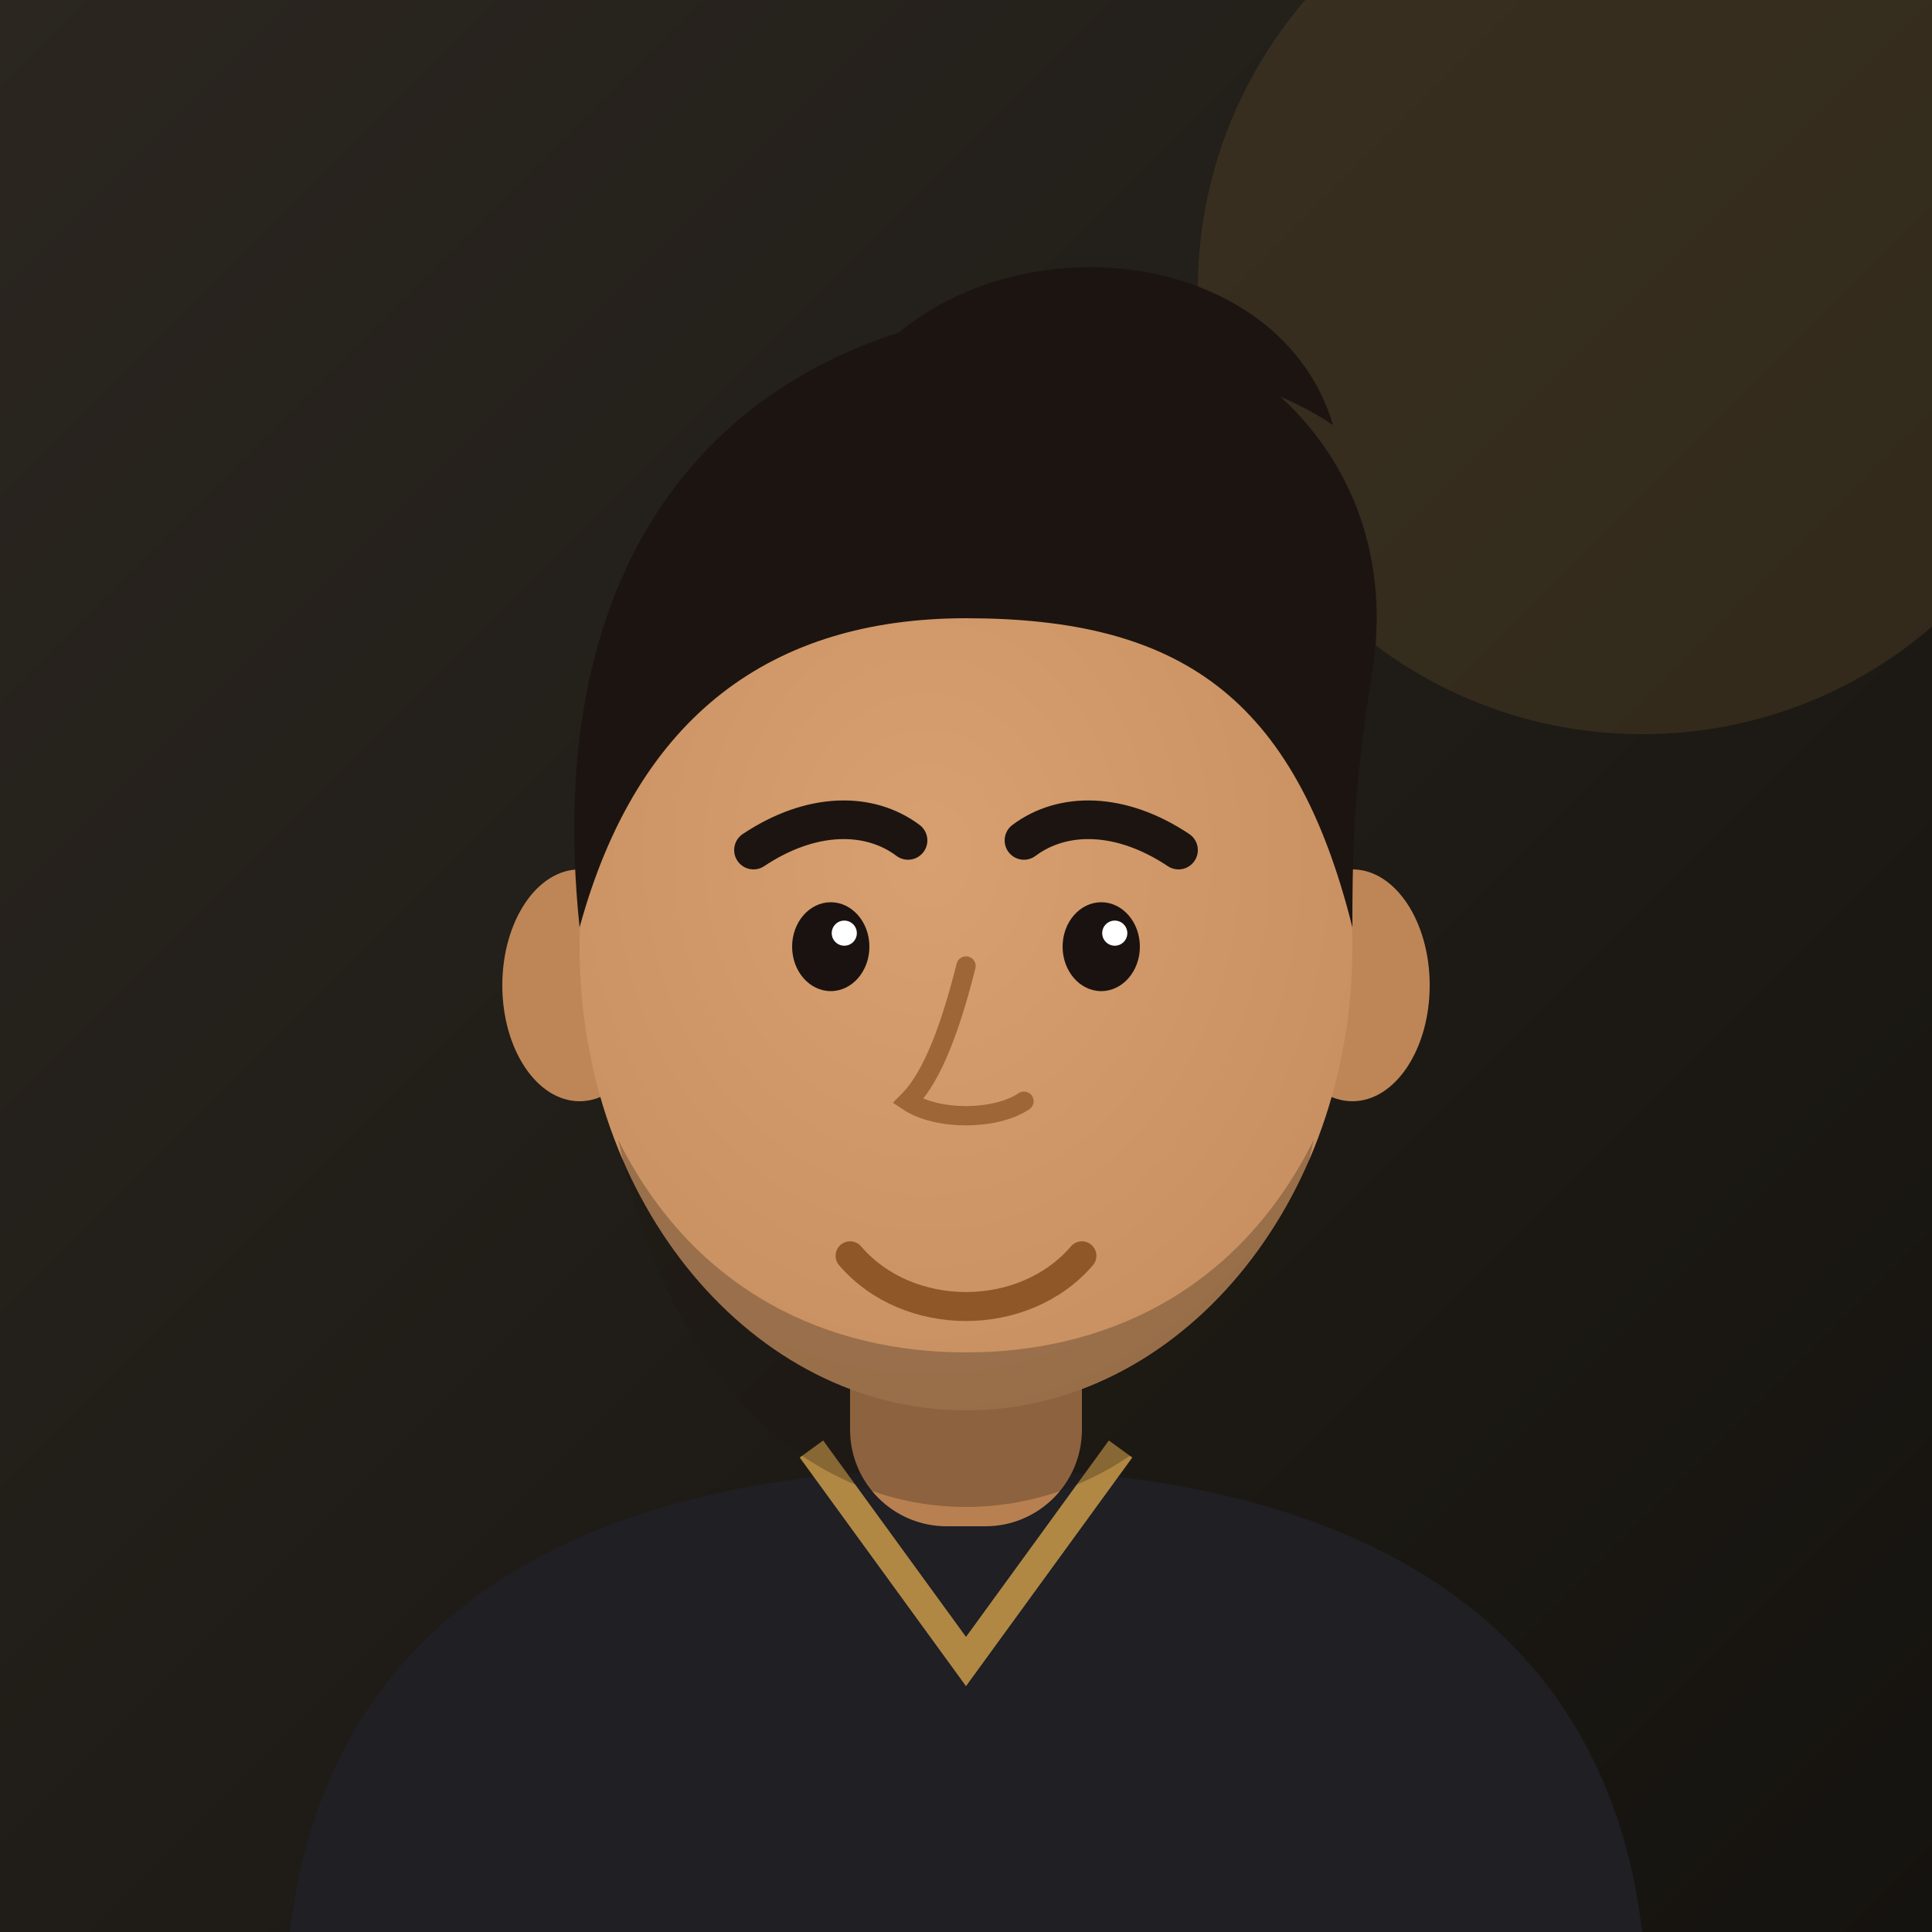
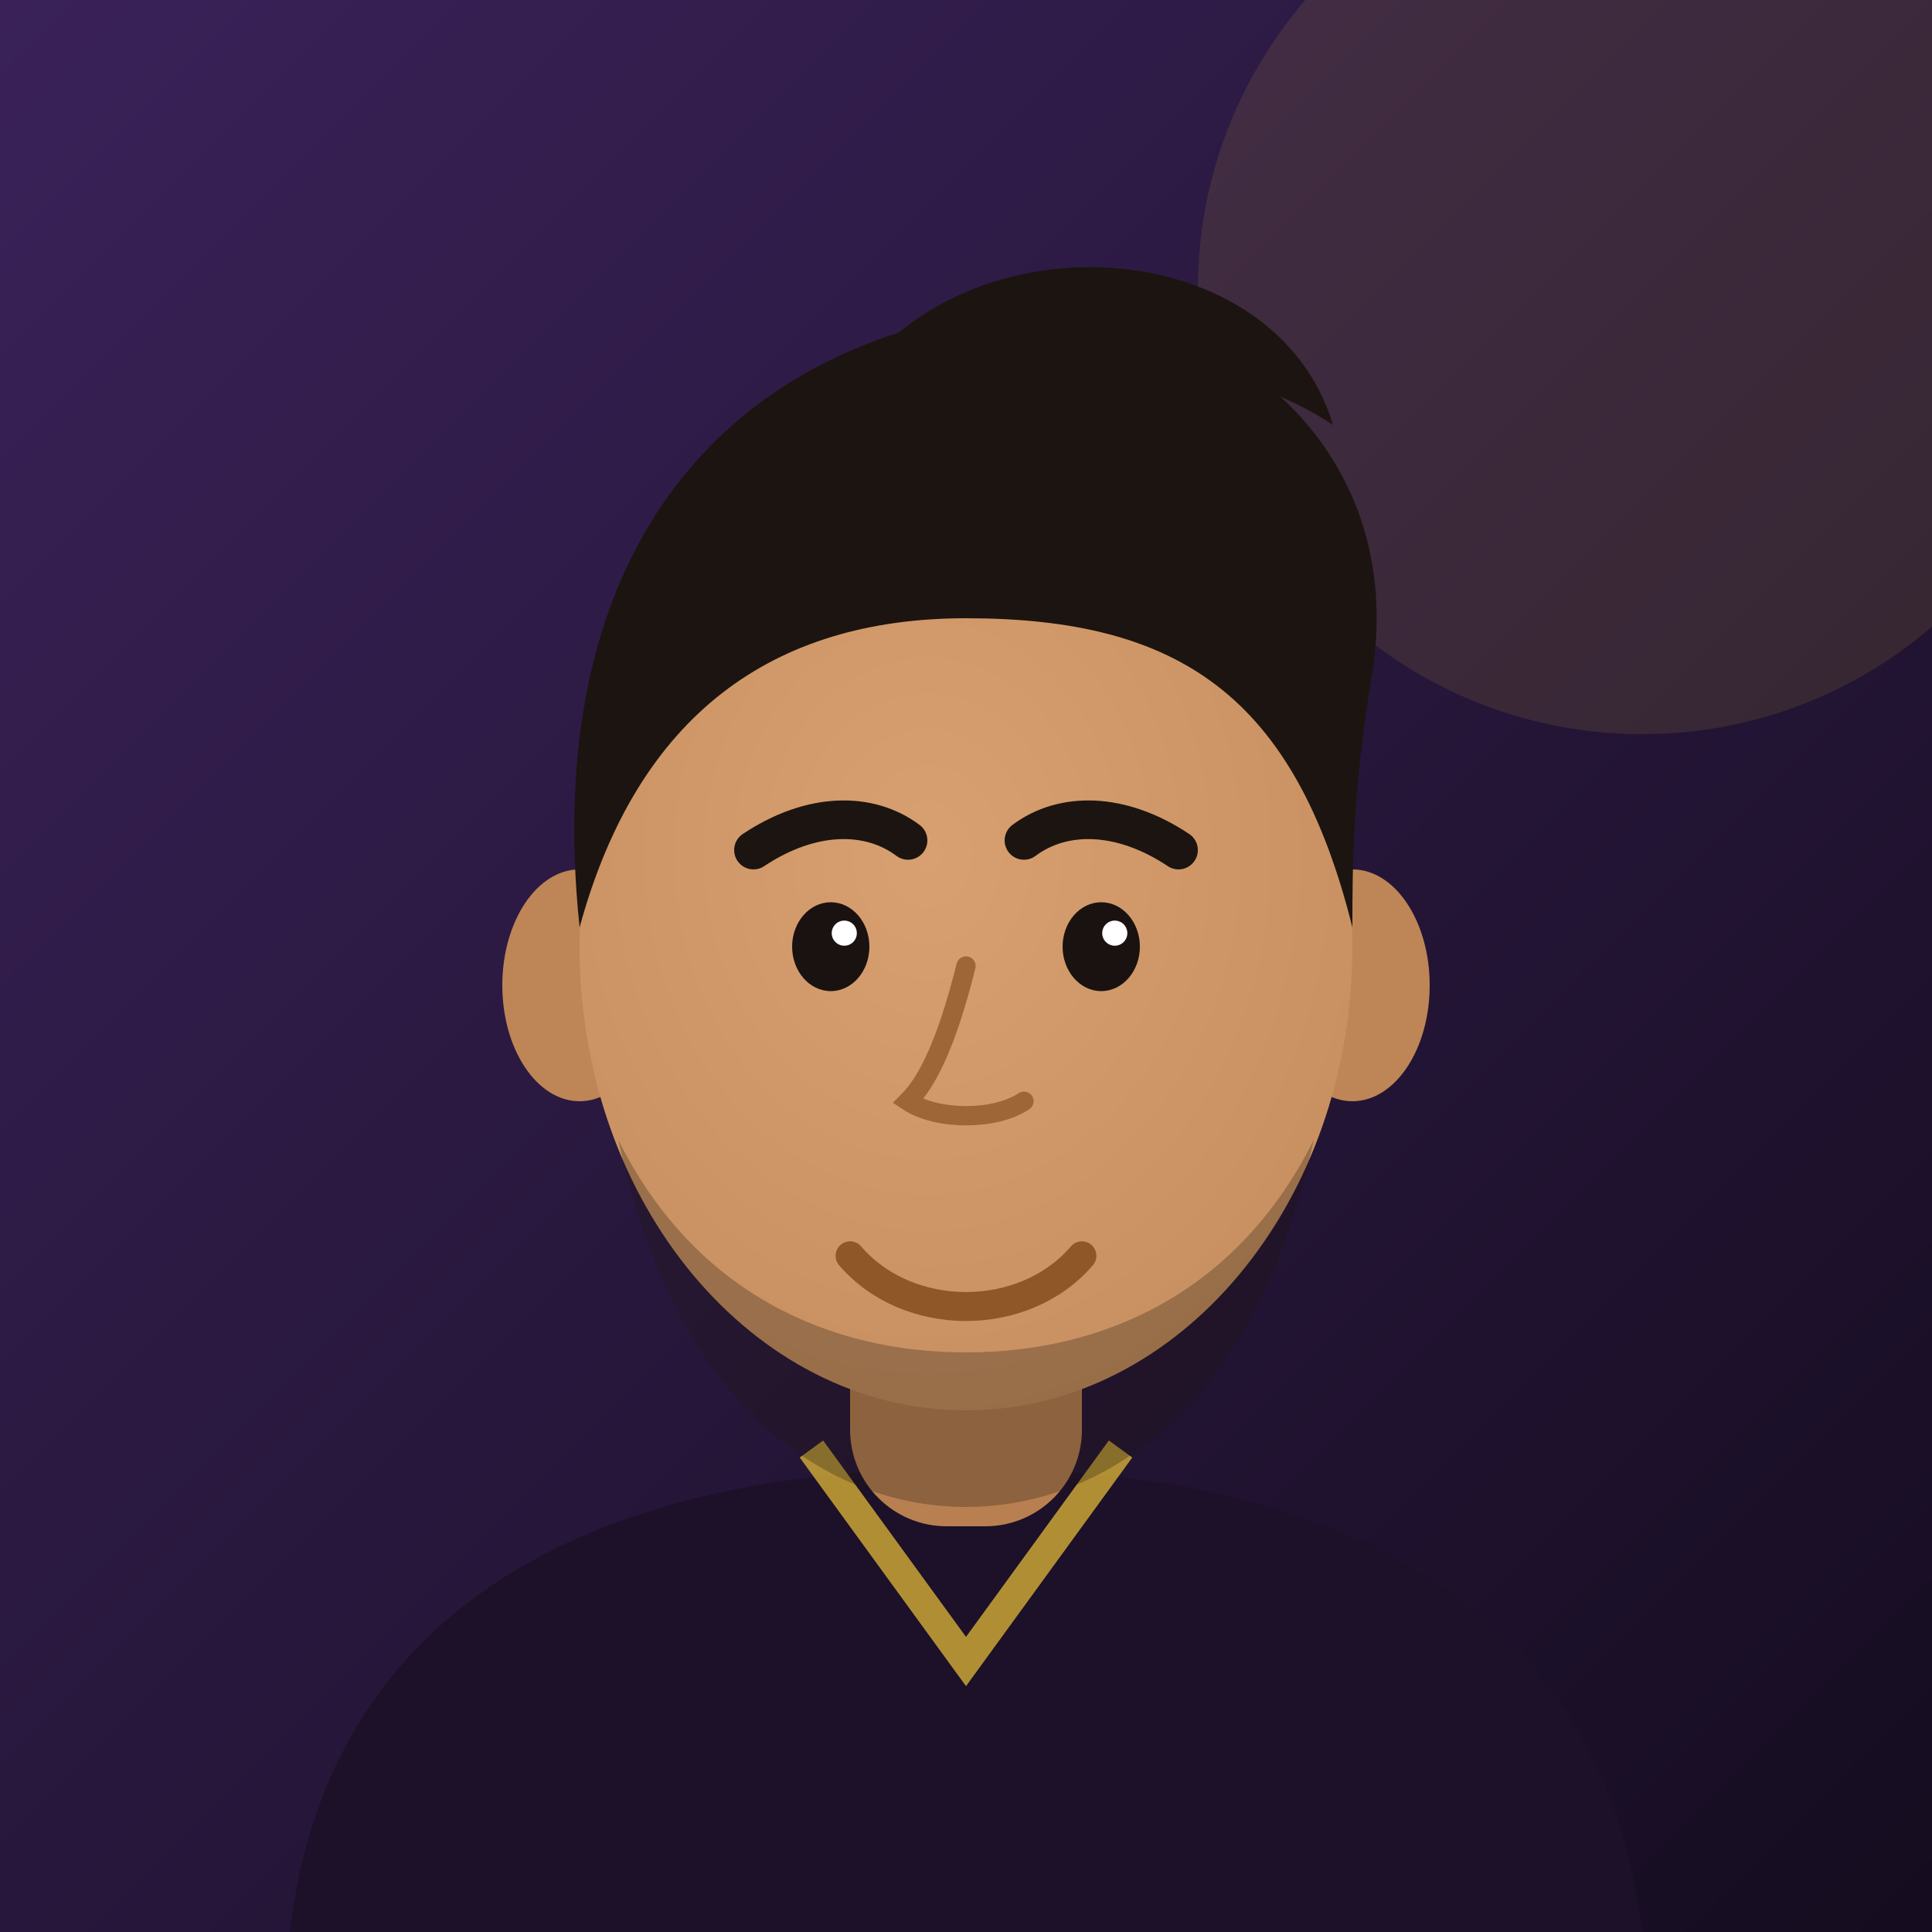
<svg xmlns="http://www.w3.org/2000/svg" viewBox="0 0 200 200" role="img">
  <defs>
-     <linearGradient id="bggjvavd" x1="0" y1="0" x2="1" y2="1">
-       <stop offset="0" stop-color="#2b2620" />
-       <stop offset="1" stop-color="#15130f" />
+     <linearGradient id="bgqdw2c6" x1="0" y1="0" x2="1" y2="1">
+       <stop offset="0" stop-color="#3a2259" />
+       <stop offset="1" stop-color="#150c1f" />
    </linearGradient>
-     <radialGradient id="skgjvavd" cx=".45" cy=".4" r=".7">
+     <radialGradient id="skqdw2c6" cx=".45" cy=".4" r=".7">
      <stop offset="0" stop-color="#d8a070" />
      <stop offset="1" stop-color="#c68e5e" />
    </radialGradient>
  </defs>
-   <rect width="200" height="200" fill="url(#bggjvavd)" />
-   <circle cx="170" cy="30" r="46" fill="#d4a24c" opacity=".12" />
-   <path d="M30 200 C34 166 62 152 100 152 C138 152 166 166 170 200Z" fill="#1f1f24" />
-   <path d="M84 150 L100 172 L116 150" fill="none" stroke="#d4a24c" stroke-width="3" opacity=".8" />
+   <rect width="200" height="200" fill="url(#bgqdw2c6)" />
+   <circle cx="170" cy="30" r="46" fill="#d4af37" opacity=".12" />
+   <path d="M30 200 C34 166 62 152 100 152 C138 152 166 166 170 200Z" fill="#1d1029" />
+   <path d="M84 150 L100 172 L116 150" fill="none" stroke="#d4af37" stroke-width="3" opacity=".8" />
  <rect x="88" y="128" width="24" height="30" rx="10" fill="#b88050" />
  <ellipse cx="60" cy="102" rx="8" ry="12" fill="#be8656" />
  <ellipse cx="140" cy="102" rx="8" ry="12" fill="#be8656" />
-   <ellipse cx="100" cy="98" rx="40" ry="48" fill="url(#skgjvavd)" />
+   <ellipse cx="100" cy="98" rx="40" ry="48" fill="url(#skqdw2c6)" />
  <path d="M64 118 C70 146 86 156 100 156 C114 156 130 146 136 118 C128 134 114 140 100 140 C86 140 72 134 64 118Z" fill="#1c1410" opacity=".28" />
  <path d="M78 88 C84 84 90 84 94 87" stroke="#1c1410" stroke-width="4" stroke-linecap="round" fill="none" />
  <path d="M106 87 C110 84 116 84 122 88" stroke="#1c1410" stroke-width="4" stroke-linecap="round" fill="none" />
  <ellipse cx="86" cy="98" rx="4" ry="4.6" fill="#1a1210" />
  <ellipse cx="114" cy="98" rx="4" ry="4.6" fill="#1a1210" />
  <circle cx="87.4" cy="96.6" r="1.3" fill="#fff" />
  <circle cx="115.4" cy="96.6" r="1.3" fill="#fff" />
  <path d="M100 100 C98 108 96 112 94 114 C97 116 103 116 106 114" stroke="#9e6636" stroke-width="2" fill="none" stroke-linecap="round" />
  <path d="M88 130 C94 137 106 137 112 130" stroke="#8f5727" stroke-width="3" fill="none" stroke-linecap="round" />
  <path d="M60 96 C56 58 74 36 104 32 C126 30 146 46 142 70 C140 82 140 90 140 96 C134 72 122 64 100 64 C80 64 66 74 60 96Z" fill="#1c1410" />
  <path d="M88 40 C100 22 132 24 138 44 C126 36 108 36 88 40Z" fill="#1c1410" />
</svg>
